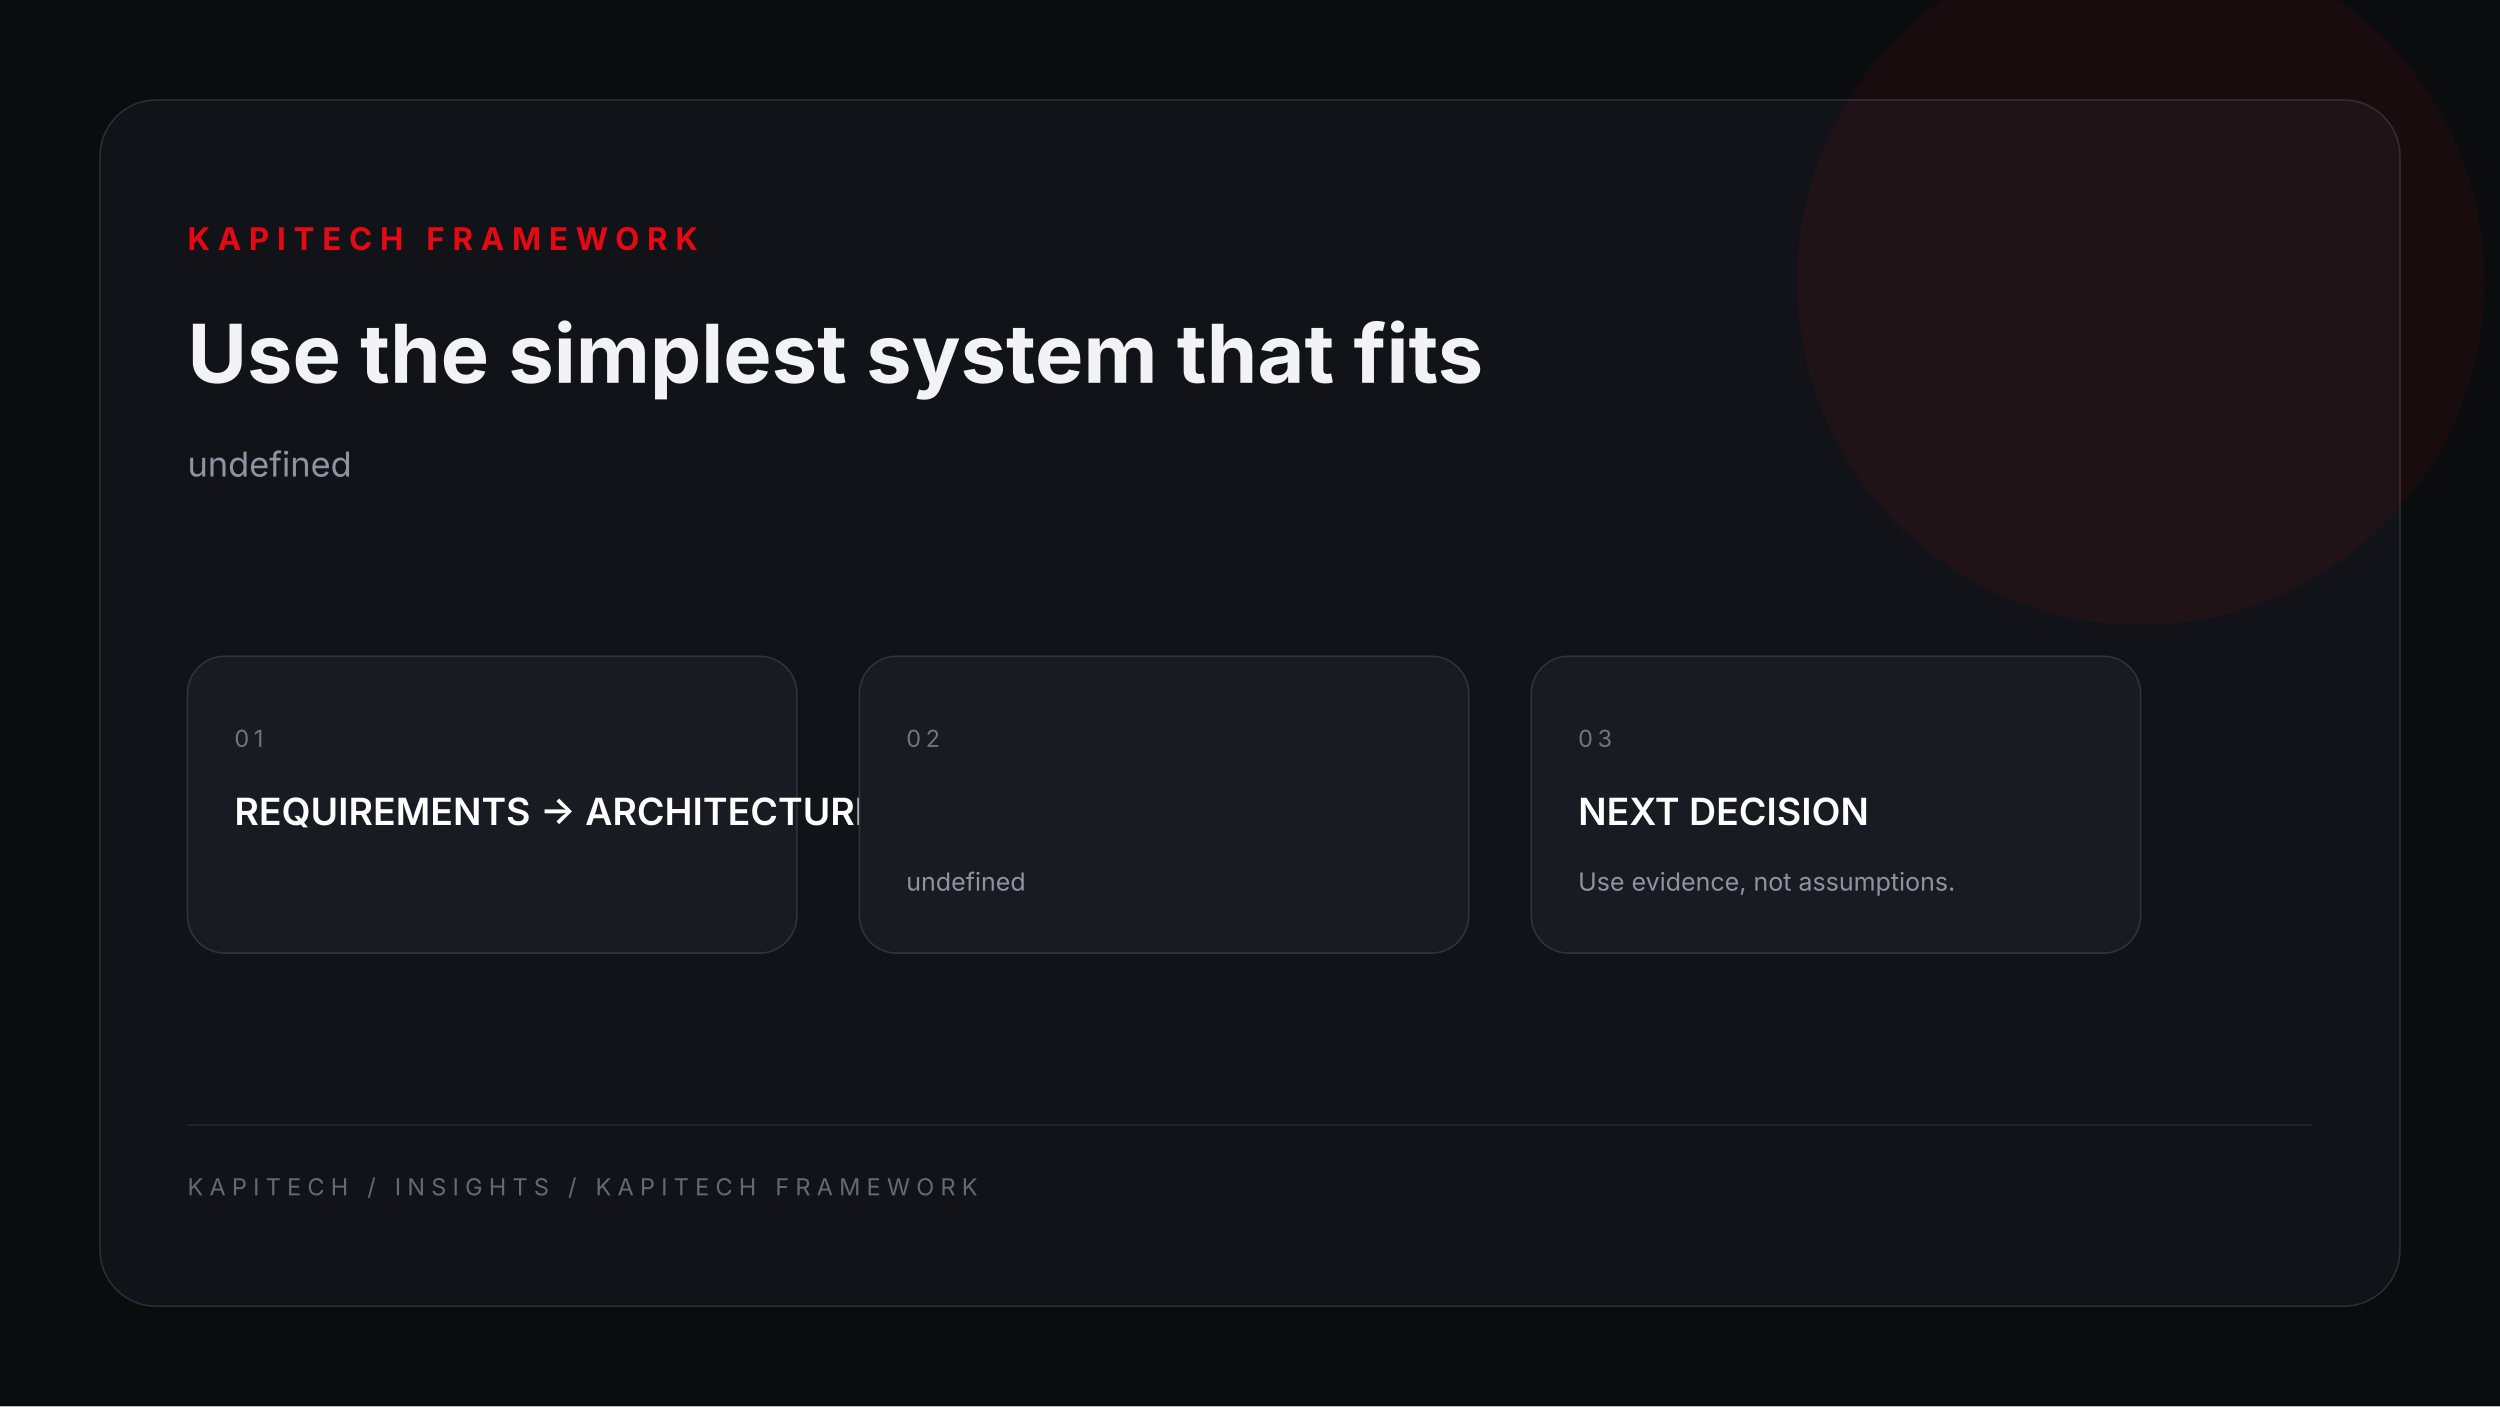
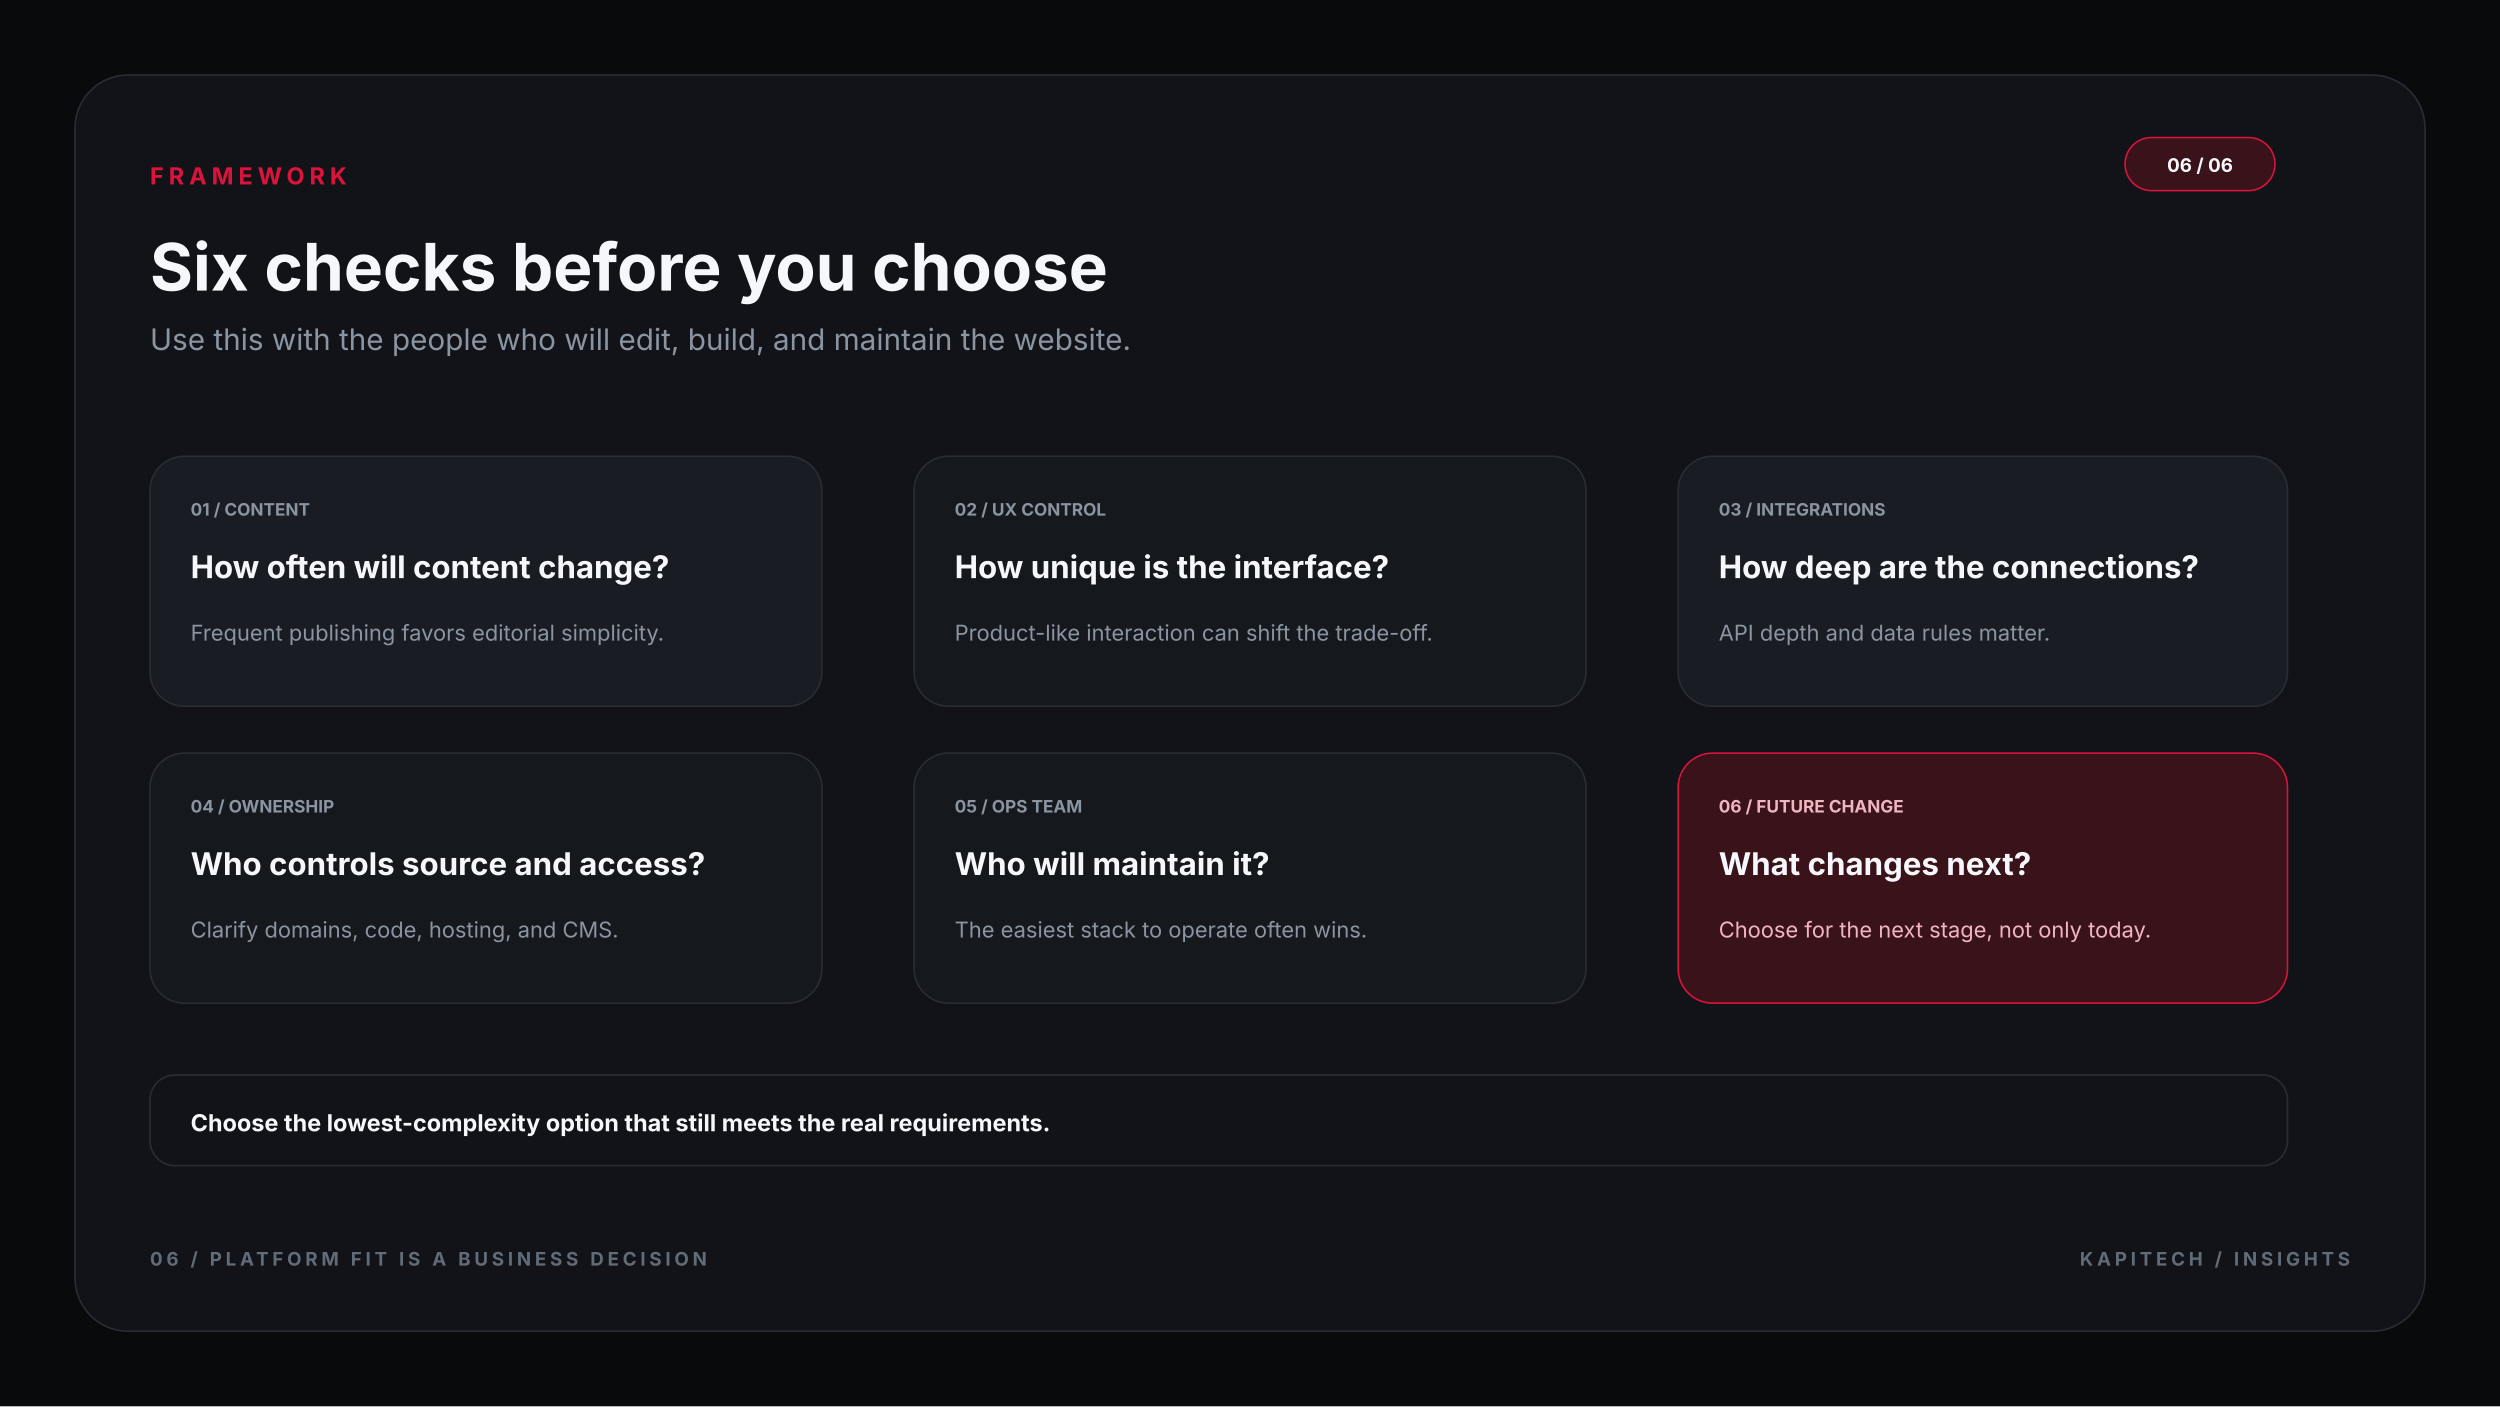
- <svg xmlns="http://www.w3.org/2000/svg" viewBox="0 0 1600 900" role="img">
-   <rect width="1600" height="900" fill="#0B0C0E" />
-   <rect x="64" y="64" width="1472" height="772" rx="36" fill="#111318" stroke="#2B2F37" />
-   <circle cx="1370" cy="180" r="220" fill="#E50914" opacity=".07" />
-   <text x="120" y="160" fill="#E50914" font-family="Inter,Arial,sans-serif" font-size="20" font-weight="700" letter-spacing="5">KAPITECH FRAMEWORK</text>
-   <text x="120" y="245" fill="#F3F3F6" font-family="Inter,Arial,sans-serif" font-size="52" font-weight="700">Use the simplest system that fits</text>
-   <text x="120" y="305" fill="#8E95A2" font-family="Inter,Arial,sans-serif" font-size="22">undefined</text>
-   <g transform="translate(120 420)">
-     <rect width="390" height="190" rx="24" fill="#181B21" stroke="#30343D" />
-     <text x="30" y="58" fill="#6D7581" font-family="Inter,Arial" font-size="15" letter-spacing="3">01</text>
-     <text x="30" y="108" fill="#FFF" font-family="Inter,Arial" font-size="24" font-weight="600">REQUIREMENTS → ARCHITECTURE → DELIVERY</text>
-     <text x="30" y="150" fill="#8D94A0" font-family="Inter,Arial" font-size="16" />
-     <rect x="430" width="390" height="190" rx="24" fill="#181B21" stroke="#30343D" />
-     <text x="460" y="58" fill="#6D7581" font-family="Inter,Arial" font-size="15" letter-spacing="3">02</text>
-     <text x="460" y="108" fill="#FFF" font-family="Inter,Arial" font-size="24" font-weight="600" />
-     <text x="460" y="150" fill="#8D94A0" font-family="Inter,Arial" font-size="16">undefined</text>
-     <rect x="860" width="390" height="190" rx="24" fill="#181B21" stroke="#30343D" />
-     <text x="890" y="58" fill="#6D7581" font-family="Inter,Arial" font-size="15" letter-spacing="3">03</text>
-     <text x="890" y="108" fill="#FFF" font-family="Inter,Arial" font-size="24" font-weight="600">NEXT DECISION</text>
-     <text x="890" y="150" fill="#8D94A0" font-family="Inter,Arial" font-size="16">Use evidence, not assumptions.</text>
-   </g>
-   <path d="M120 720H1480" stroke="#242831" />
-   <text x="120" y="765" fill="#626A77" font-family="Inter,Arial" font-size="15" letter-spacing="4">KAPITECH / INSIGHTS / KAPITECH FRAMEWORK</text>
+ <svg xmlns="http://www.w3.org/2000/svg" viewBox="0 0 1600 900" role="img" aria-labelledby="title desc">
+   <rect width="1600" height="900" fill="#090A0C" />
+   <rect x="48" y="48" width="1504" height="804" rx="34" fill="#111318" stroke="#292E36" />
+   <text x="96" y="118" fill="#DC143C" font-family="Inter,Arial" font-size="15" font-weight="700" letter-spacing="3.2">FRAMEWORK</text>
+   <text x="96" y="186" fill="#F5F7FA" font-family="Inter,Arial" font-size="42" font-weight="700">Six checks before you choose</text>
+   <text x="96" y="224" fill="#8B94A1" font-family="Inter,Arial" font-size="19">Use this with the people who will edit, build, and maintain the website.</text>
+   <rect x="1360" y="88" width="96" height="34" rx="17" fill="#3A121A" stroke="#DC143C" />
+   <text x="1408" y="110" text-anchor="middle" fill="#F5F7FA" font-family="Inter,Arial" font-size="12" font-weight="700">06 / 06</text>
+   <rect x="96" y="292" width="430" height="160" rx="22" fill="#191C22" stroke="#292E36" />
+   <text x="122" y="330" fill="#8B94A1" font-family="Inter,Arial" font-size="11" font-weight="700">01 / CONTENT</text>
+   <text x="122" y="370" fill="#F5F7FA" font-family="Inter,Arial" font-size="20" font-weight="700">How often will content change?</text>
+   <text x="122" y="410" fill="#8B94A1" font-family="Inter,Arial" font-size="14">Frequent publishing favors editorial simplicity.</text>
+   <rect x="585" y="292" width="430" height="160" rx="22" fill="#15181D" stroke="#292E36" />
+   <text x="611" y="330" fill="#8B94A1" font-family="Inter,Arial" font-size="11" font-weight="700">02 / UX CONTROL</text>
+   <text x="611" y="370" fill="#F5F7FA" font-family="Inter,Arial" font-size="20" font-weight="700">How unique is the interface?</text>
+   <text x="611" y="410" fill="#8B94A1" font-family="Inter,Arial" font-size="14">Product-like interaction can shift the trade-off.</text>
+   <rect x="1074" y="292" width="390" height="160" rx="22" fill="#191C22" stroke="#292E36" />
+   <text x="1100" y="330" fill="#8B94A1" font-family="Inter,Arial" font-size="11" font-weight="700">03 / INTEGRATIONS</text>
+   <text x="1100" y="370" fill="#F5F7FA" font-family="Inter,Arial" font-size="20" font-weight="700">How deep are the connections?</text>
+   <text x="1100" y="410" fill="#8B94A1" font-family="Inter,Arial" font-size="14">API depth and data rules matter.</text>
+   <rect x="96" y="482" width="430" height="160" rx="22" fill="#15181D" stroke="#292E36" />
+   <text x="122" y="520" fill="#8B94A1" font-family="Inter,Arial" font-size="11" font-weight="700">04 / OWNERSHIP</text>
+   <text x="122" y="560" fill="#F5F7FA" font-family="Inter,Arial" font-size="20" font-weight="700">Who controls source and access?</text>
+   <text x="122" y="600" fill="#8B94A1" font-family="Inter,Arial" font-size="14">Clarify domains, code, hosting, and CMS.</text>
+   <rect x="585" y="482" width="430" height="160" rx="22" fill="#15181D" stroke="#292E36" />
+   <text x="611" y="520" fill="#8B94A1" font-family="Inter,Arial" font-size="11" font-weight="700">05 / OPS TEAM</text>
+   <text x="611" y="560" fill="#F5F7FA" font-family="Inter,Arial" font-size="20" font-weight="700">Who will maintain it?</text>
+   <text x="611" y="600" fill="#8B94A1" font-family="Inter,Arial" font-size="14">The easiest stack to operate often wins.</text>
+   <rect x="1074" y="482" width="390" height="160" rx="22" fill="#3A121A" stroke="#DC143C" />
+   <text x="1100" y="520" fill="#F0B6C0" font-family="Inter,Arial" font-size="11" font-weight="700">06 / FUTURE CHANGE</text>
+   <text x="1100" y="560" fill="#F5F7FA" font-family="Inter,Arial" font-size="20" font-weight="700">What changes next?</text>
+   <text x="1100" y="600" fill="#F0B6C0" font-family="Inter,Arial" font-size="14">Choose for the next stage, not only today.</text>
+   <rect x="96" y="688" width="1368" height="58" rx="16" fill="#111318" stroke="#292E36" />
+   <text x="122" y="724" fill="#F5F7FA" font-family="Inter,Arial" font-size="15" font-weight="700">Choose the lowest-complexity option that still meets the real requirements.</text>
+   <text x="96" y="810" fill="#626B78" font-family="Inter,Arial" font-size="12" font-weight="700" letter-spacing="2.4">06 / PLATFORM FIT IS A BUSINESS DECISION</text>
+   <text x="1504" y="810" text-anchor="end" fill="#626B78" font-family="Inter,Arial" font-size="12" font-weight="700" letter-spacing="2.4">KAPITECH / INSIGHTS</text>
</svg>
